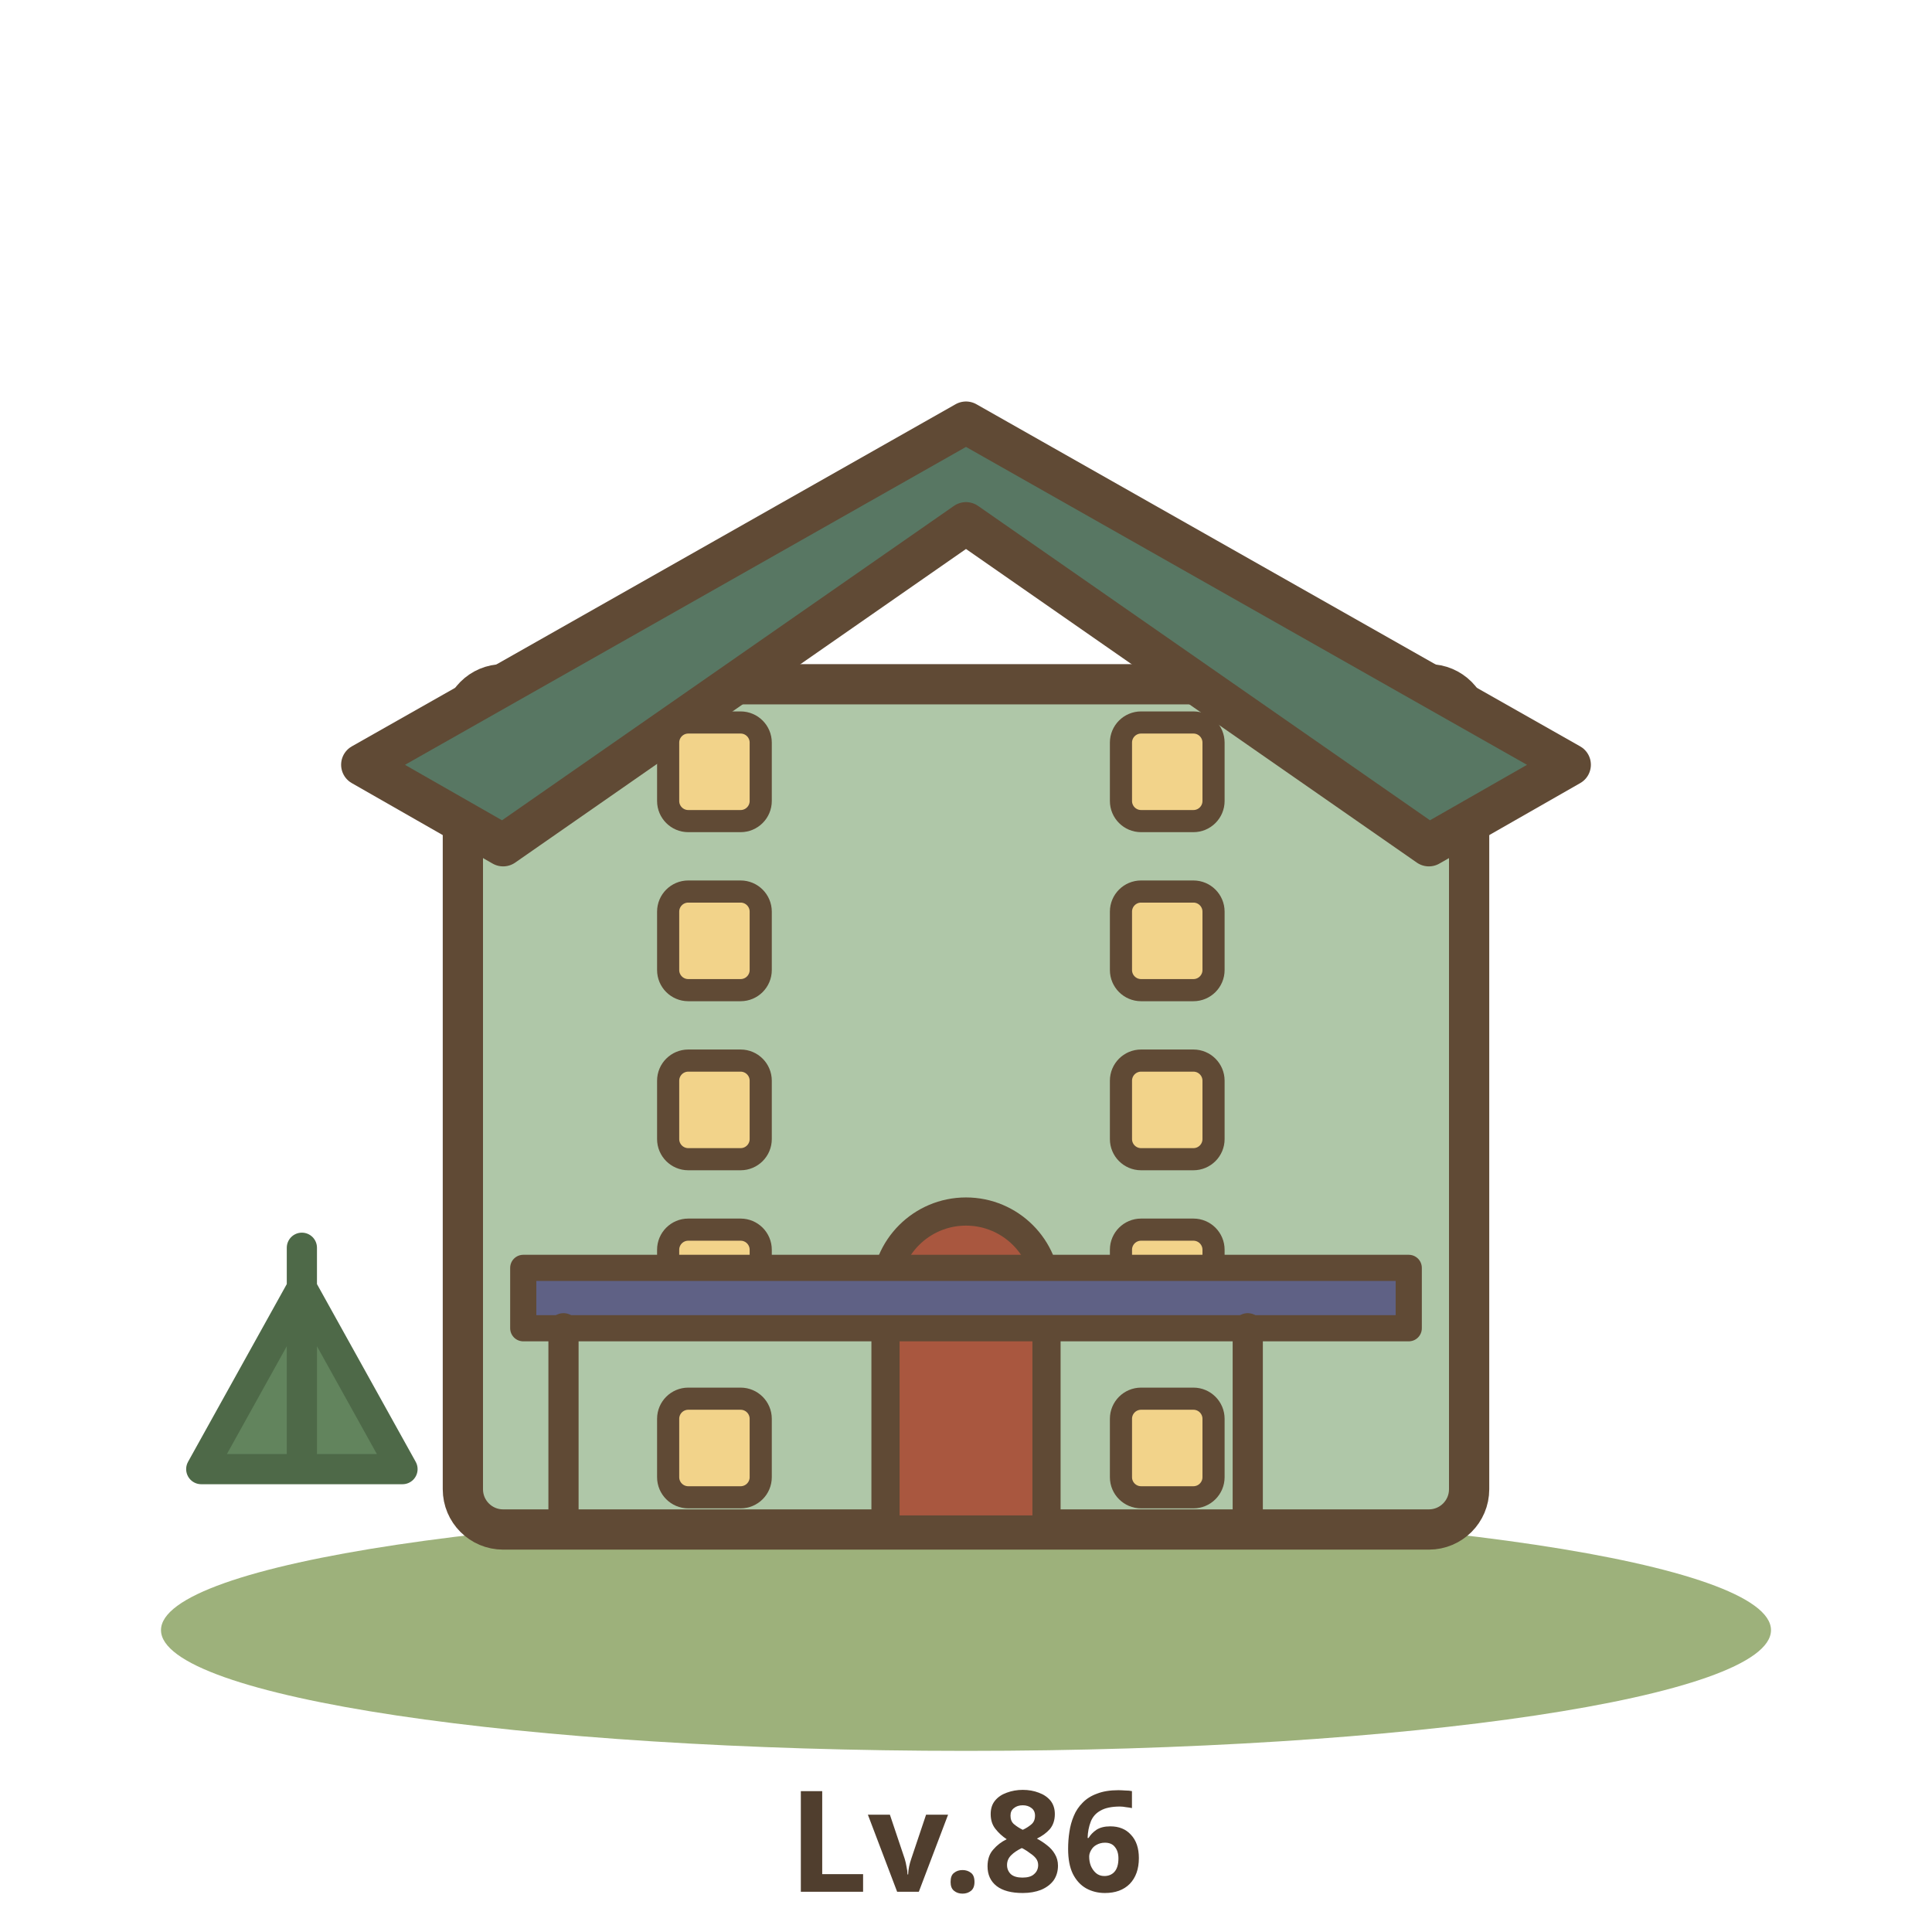
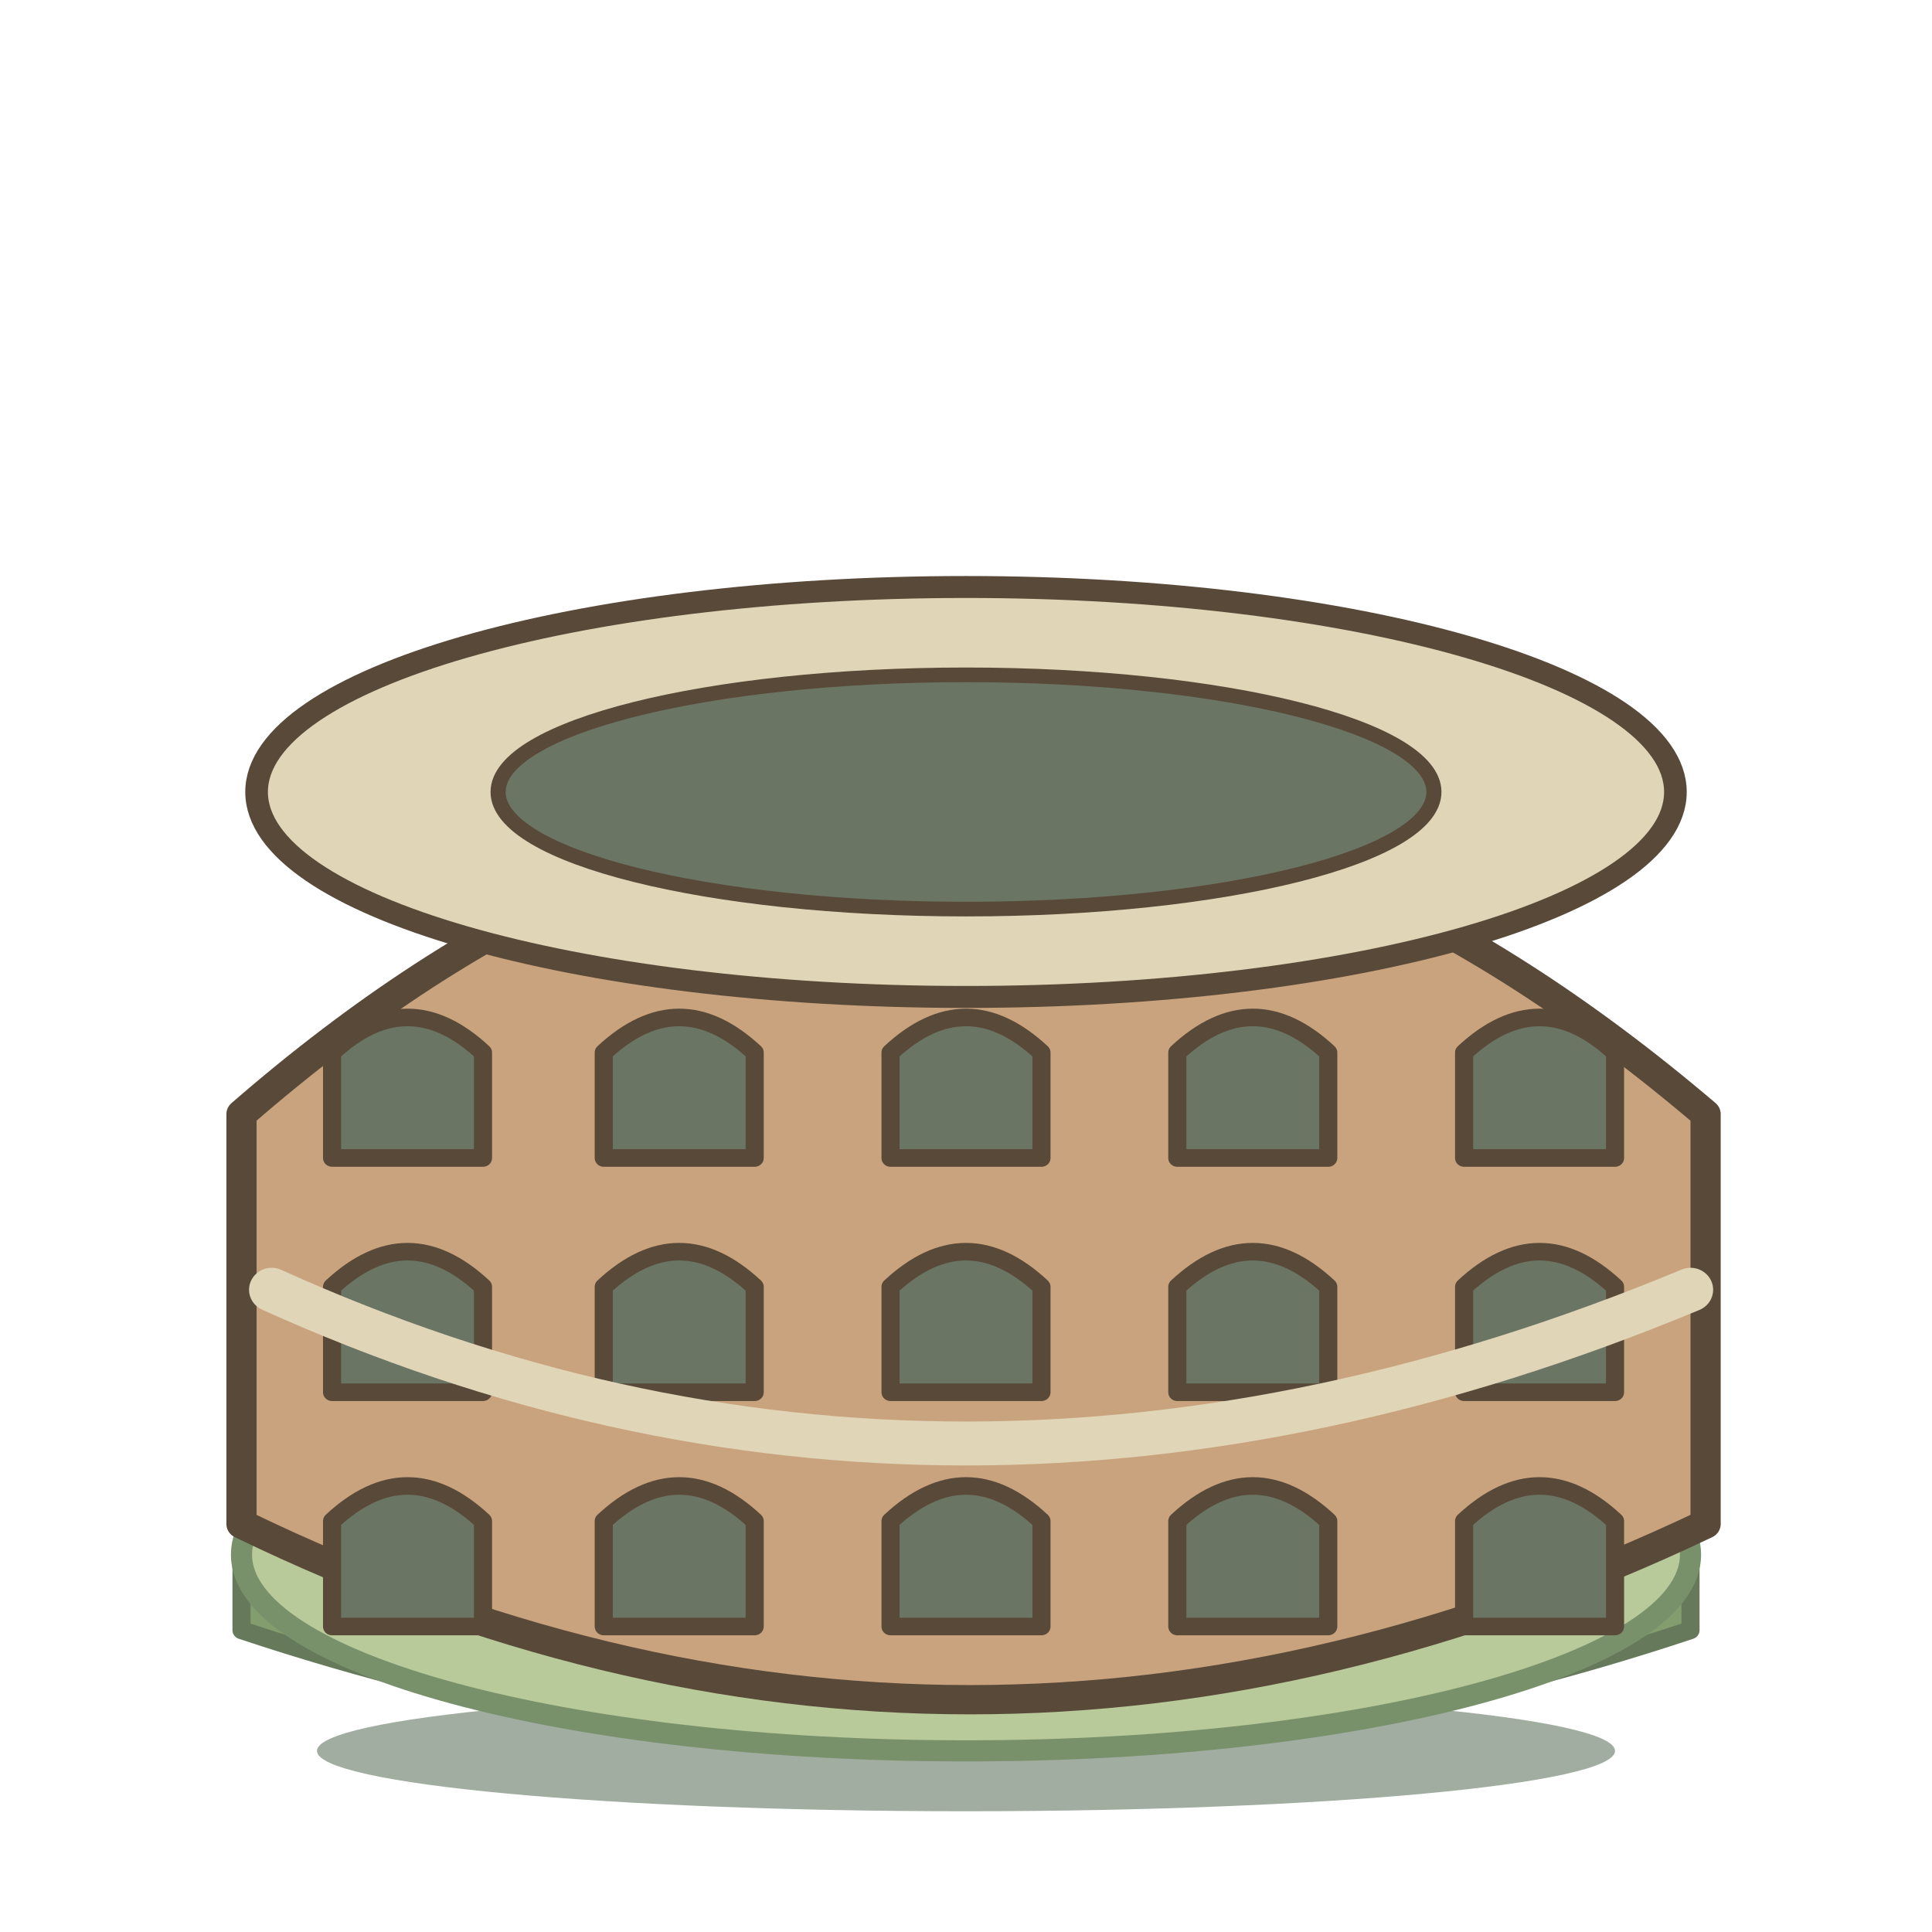
- <svg xmlns="http://www.w3.org/2000/svg" width="96" height="96" viewBox="0 0 96 96">
+ <svg xmlns="http://www.w3.org/2000/svg" width="128" height="128" viewBox="0 0 128 128">
+   <defs>
+     <linearGradient id="seed">
+       <stop stop-color="#E5BF79" />
+       <stop offset="1" stop-color="#B27943" />
+     </linearGradient>
+     <linearGradient id="bark">
+       <stop stop-color="#B18A53" />
+       <stop offset="1" stop-color="#795B37" />
+     </linearGradient>
+     <linearGradient id="window" x2="0" y2="1">
+       <stop stop-color="#D0DFCD" />
+       <stop offset="1" stop-color="#7EABB4" />
+     </linearGradient>
+     <linearGradient id="glass">
+       <stop stop-color="#D5E9E2" />
+       <stop offset=".4" stop-color="#ACCED4" />
+       <stop offset="1" stop-color="#6D9CA9" />
+     </linearGradient>
+   </defs>
  <g stroke-linecap="round" stroke-linejoin="round">
-     <ellipse cx="48" cy="81" rx="40" ry="6" fill="#9DB17B" />
-     <rect x="23.0" y="34.0" width="50.0" height="42.0" rx="2" fill="#AFC7A8" stroke="#604A35" stroke-width="2" />
-     <path d="M18.0 38.0 L48 21.0 L78.0 38.0 L71.0 42.0 L48 26.0 L25.0 42.0 Z" fill="#587763" stroke="#604A35" stroke-width="2.1" />
-     <path d="M15.0 73V62m-5 11 5-9 5 9Z" fill="#62845D" stroke="#4E6948" stroke-width="1.5" />
-     <rect x="33.2" y="35.9" width="4.6" height="4.9" rx="1" fill="#F2D38A" stroke="#604A35" stroke-width="1.1" />
-     <rect x="55.7" y="35.9" width="4.6" height="4.9" rx="1" fill="#F2D38A" stroke="#604A35" stroke-width="1.1" />
-     <rect x="33.2" y="44.3" width="4.6" height="4.9" rx="1" fill="#F2D38A" stroke="#604A35" stroke-width="1.1" />
-     <rect x="55.7" y="44.3" width="4.6" height="4.9" rx="1" fill="#F2D38A" stroke="#604A35" stroke-width="1.1" />
-     <rect x="33.2" y="52.7" width="4.6" height="4.9" rx="1" fill="#F2D38A" stroke="#604A35" stroke-width="1.1" />
-     <rect x="55.7" y="52.7" width="4.6" height="4.9" rx="1" fill="#F2D38A" stroke="#604A35" stroke-width="1.1" />
-     <rect x="33.2" y="61.1" width="4.6" height="4.9" rx="1" fill="#F2D38A" stroke="#604A35" stroke-width="1.1" />
-     <rect x="55.7" y="61.1" width="4.6" height="4.9" rx="1" fill="#F2D38A" stroke="#604A35" stroke-width="1.1" />
-     <rect x="33.2" y="69.5" width="4.6" height="4.9" rx="1" fill="#F2D38A" stroke="#604A35" stroke-width="1.1" />
-     <rect x="55.7" y="69.5" width="4.6" height="4.9" rx="1" fill="#F2D38A" stroke="#604A35" stroke-width="1.1" />
-     <path d="M44 76v-11.8a4 4 0 0 1 8 0v11.8Z" fill="#A9573F" stroke="#604A35" stroke-width="1.4" />
-     <path d="M26.0 63h44.0v3h-44.0Z" fill="#5F6185" stroke="#604A35" stroke-width="1.3" />
-     <path d="M28.0 66v9m34.0 -9v9" stroke="#604A35" stroke-width="1.5" />
-     <text x="48" y="94" text-anchor="middle" font-family="sans-serif" font-size="7" font-weight="700" fill="#503E2E">Lv.86</text>
+     <ellipse cx="64" cy="116" rx="43" ry="4" fill="#A1ADA1" stroke="none" stroke-width="1" />
+     <path d="M16 103Q64 87 112 103L112 108Q64 124 16 108Z" fill="#839D6F" stroke="#667A5B" stroke-width="1.2" />
+     <ellipse cx="64" cy="103" rx="48" ry="13" fill="#B8C99A" stroke="#78916B" stroke-width="1.4" />
+     <path d="M25 104Q52 96 87 101Q98 103 104 104" fill="none" stroke="#E8E6C9" stroke-width="1.2" />
+     <g transform="translate(0 3) scale(1 .97)">
+       <path d="M16 73Q64 30 113 73V101Q64 125 16 101Z" fill="#C9A37E" stroke="#594939" stroke-width="2" />
+       <ellipse cx="64" cy="51" rx="47" ry="14" fill="#E0D5B7" stroke="#594939" stroke-width="1.5" />
+       <ellipse cx="64" cy="51" rx="31" ry="8" fill="#6B7564" stroke="#594939" stroke-width="1" />
+       <path d="M22 76V68.8Q27.0 64 32 68.8V76Z" fill="#6B7564" stroke="#594939" stroke-width="1.2" />
+       <path d="M40 76V68.8Q45.0 64 50 68.8V76Z" fill="#6B7564" stroke="#594939" stroke-width="1.2" />
+       <path d="M59 76V68.8Q64.0 64 69 68.8V76Z" fill="#6B7564" stroke="#594939" stroke-width="1.2" />
+       <path d="M78 76V68.8Q83.0 64 88 68.8V76Z" fill="#6B7564" stroke="#594939" stroke-width="1.2" />
+       <path d="M97 76V68.8Q102.0 64 107 68.8V76Z" fill="#6B7564" stroke="#594939" stroke-width="1.2" />
+       <path d="M22 92V84.8Q27.0 80 32 84.8V92Z" fill="#6B7564" stroke="#594939" stroke-width="1.2" />
+       <path d="M40 92V84.8Q45.0 80 50 84.8V92Z" fill="#6B7564" stroke="#594939" stroke-width="1.2" />
+       <path d="M59 92V84.8Q64.0 80 69 84.8V92Z" fill="#6B7564" stroke="#594939" stroke-width="1.2" />
+       <path d="M78 92V84.8Q83.0 80 88 84.8V92Z" fill="#6B7564" stroke="#594939" stroke-width="1.2" />
+       <path d="M97 92V84.8Q102.0 80 107 84.8V92Z" fill="#6B7564" stroke="#594939" stroke-width="1.2" />
+       <path d="M22 108V100.8Q27.0 96 32 100.8V108Z" fill="#6B7564" stroke="#594939" stroke-width="1.2" />
+       <path d="M40 108V100.8Q45.0 96 50 100.8V108Z" fill="#6B7564" stroke="#594939" stroke-width="1.2" />
+       <path d="M59 108V100.8Q64.0 96 69 100.8V108Z" fill="#6B7564" stroke="#594939" stroke-width="1.2" />
+       <path d="M78 108V100.8Q83.0 96 88 100.8V108Z" fill="#6B7564" stroke="#594939" stroke-width="1.2" />
+       <path d="M97 108V100.8Q102.0 96 107 100.8V108Z" fill="#6B7564" stroke="#594939" stroke-width="1.2" />
+       <path d="M18 85Q63 106 112 85" fill="none" stroke="#E0D5B7" stroke-width="3" />
+     </g>
  </g>
</svg>
